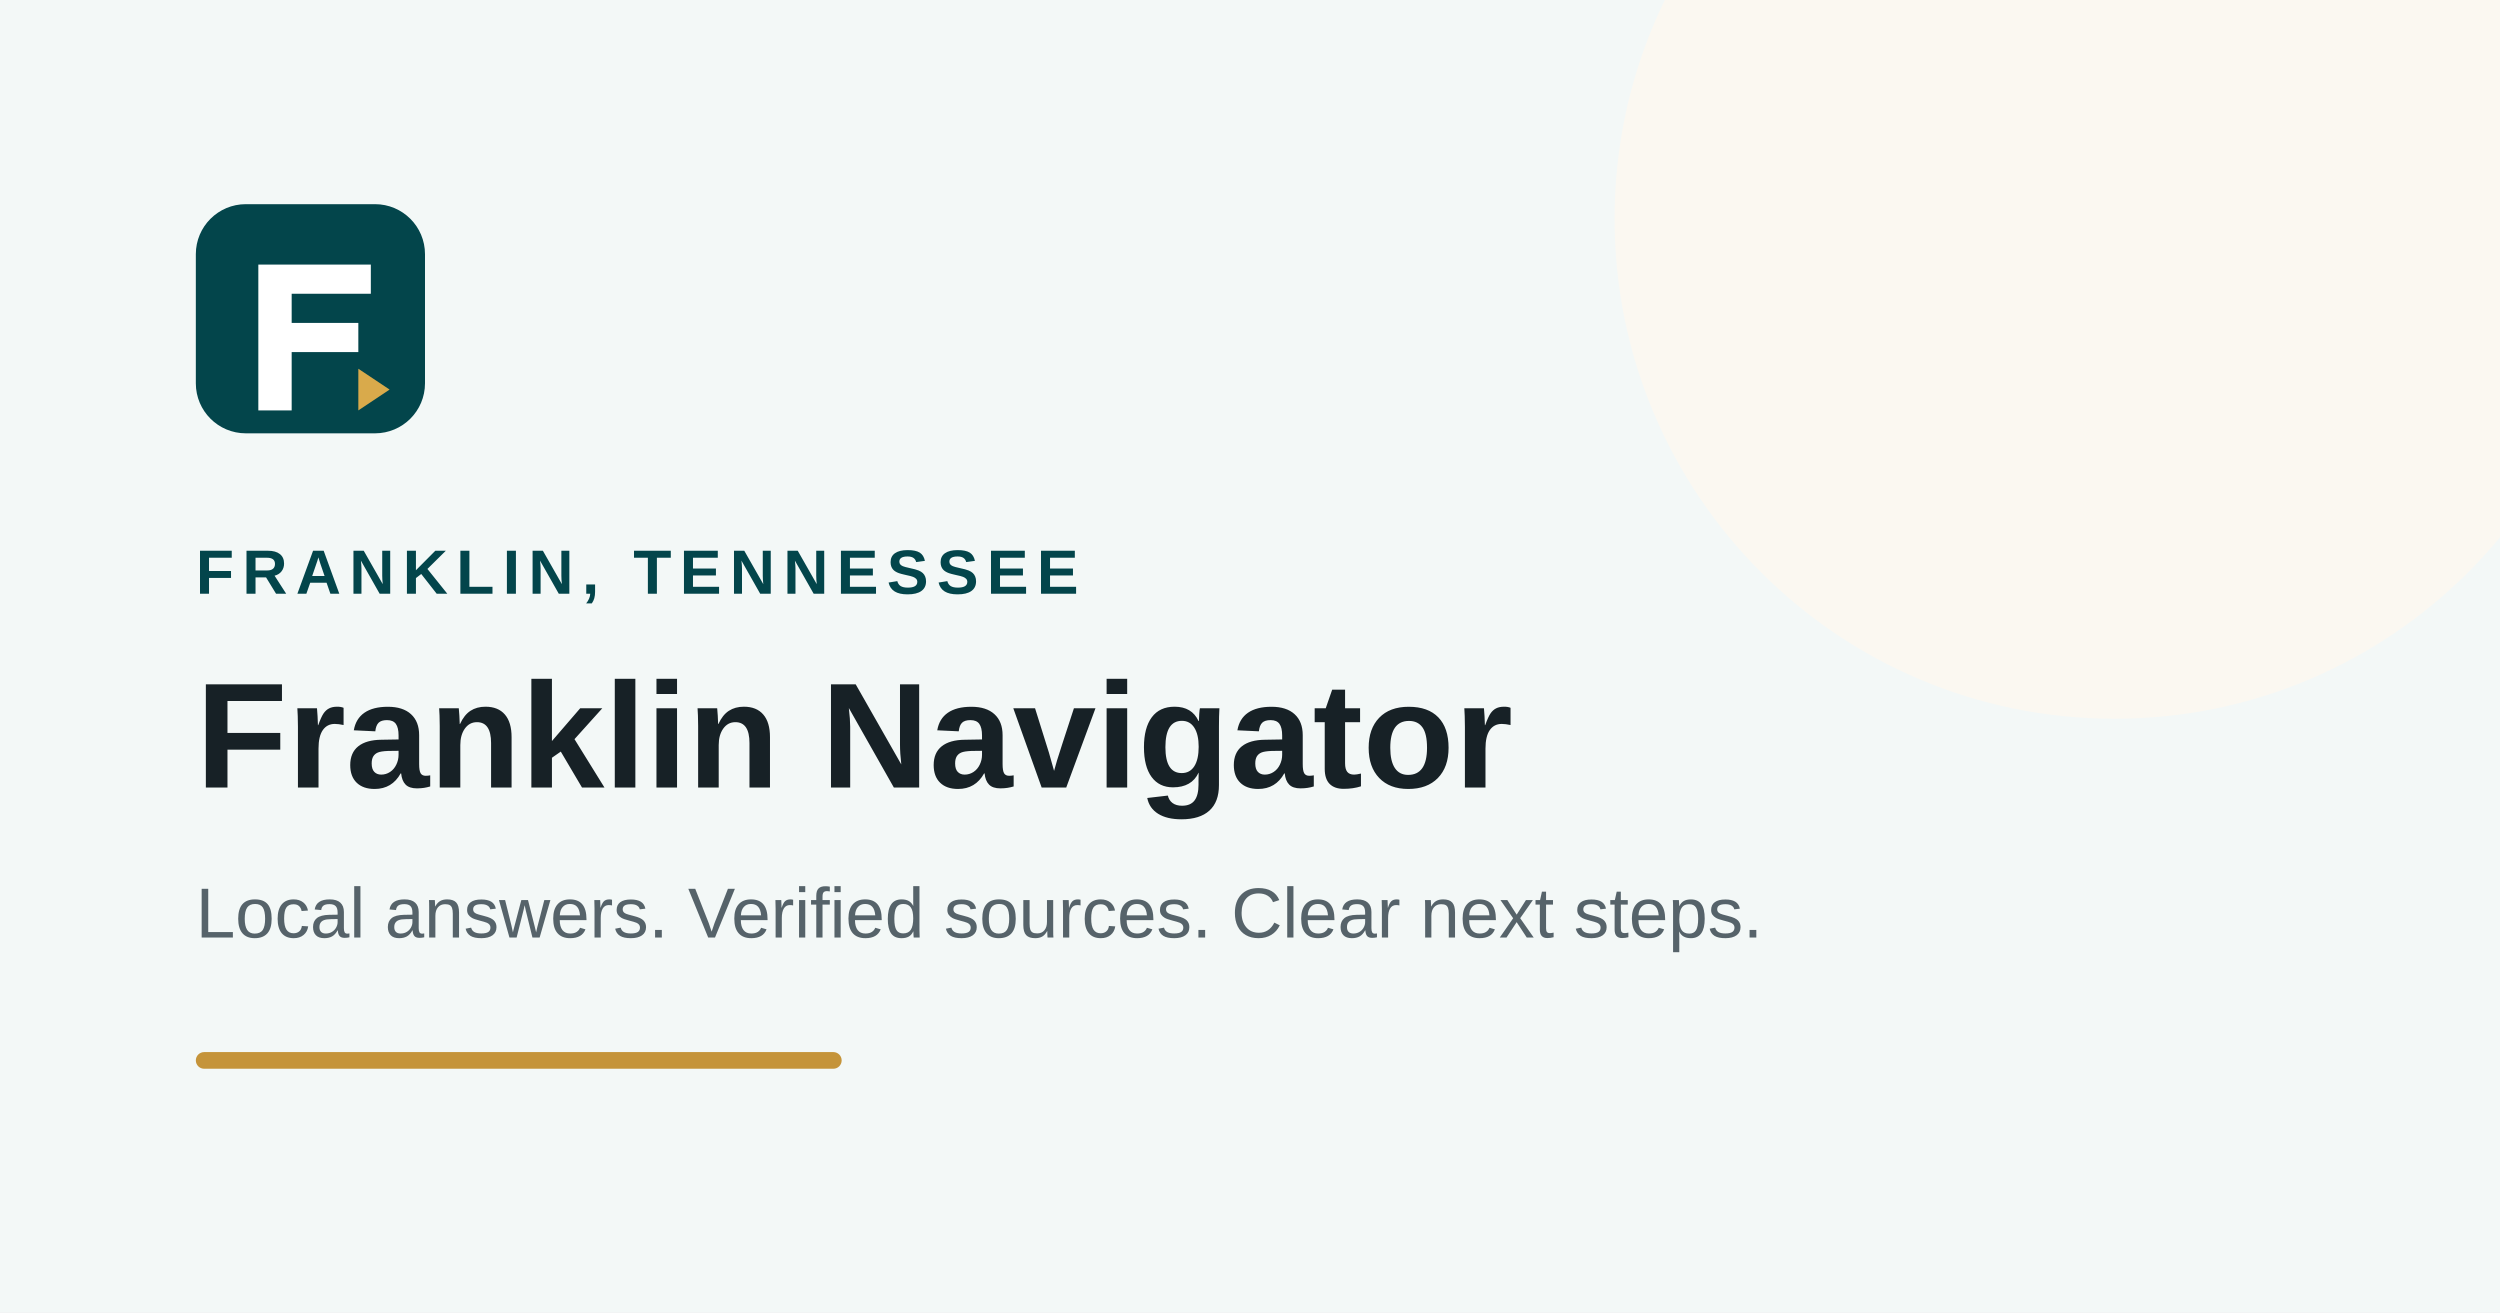
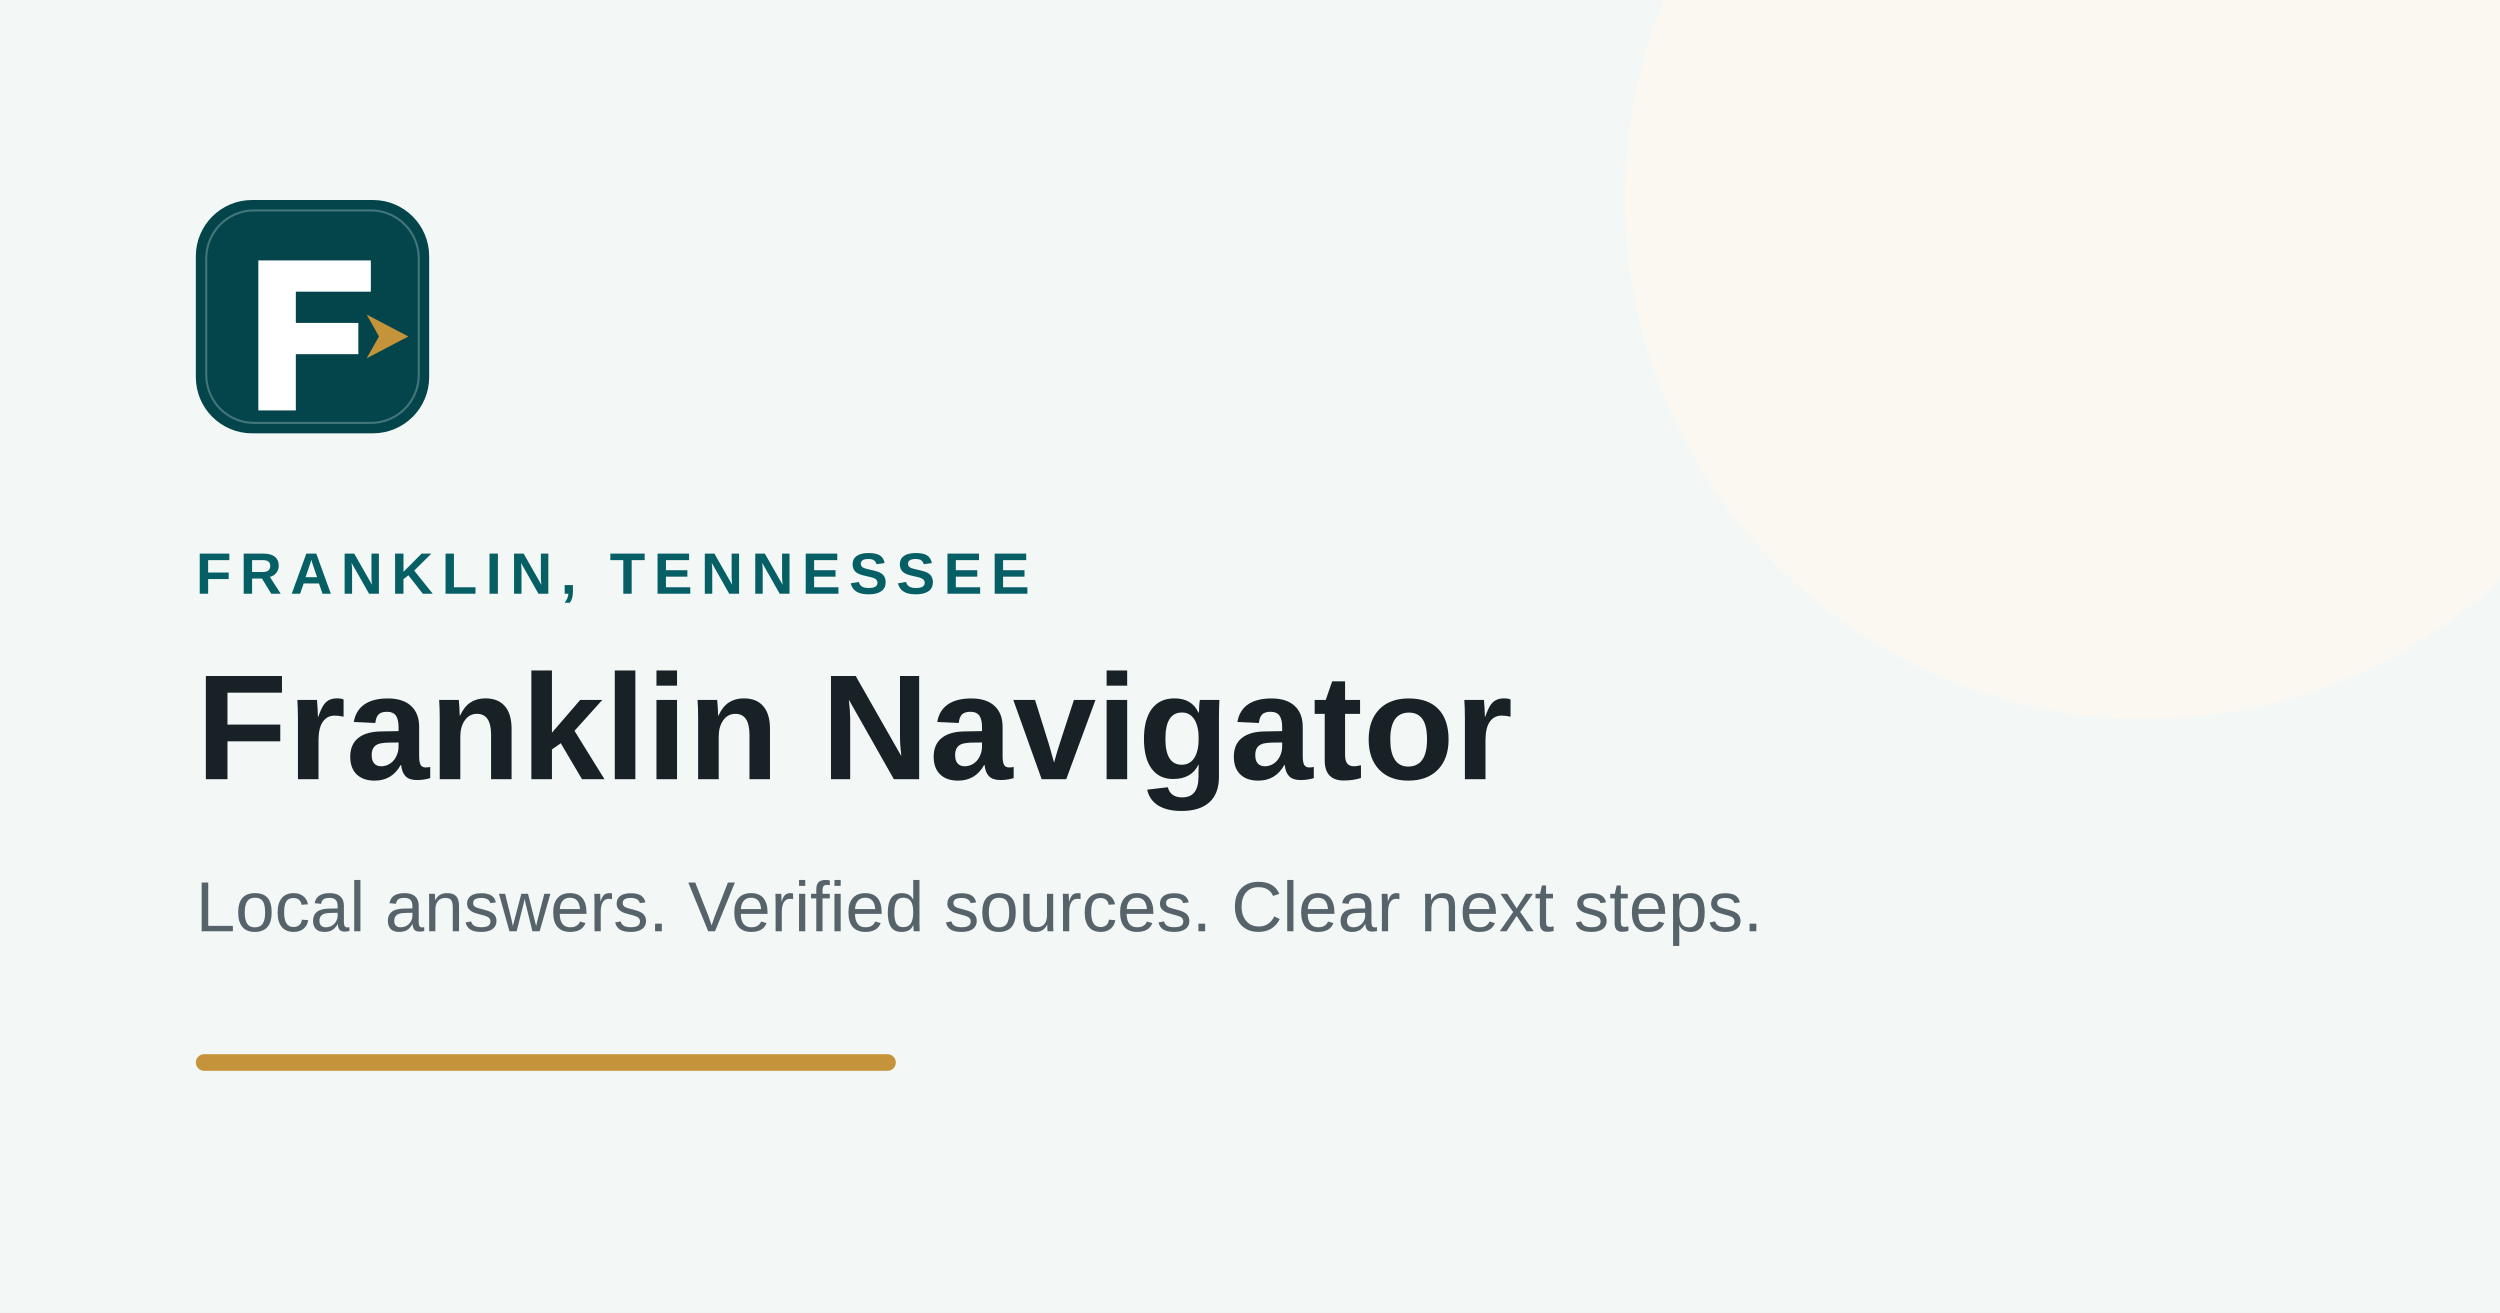
<svg xmlns="http://www.w3.org/2000/svg" width="1200" height="630" viewBox="0 0 1200 630">
  <rect width="1200" height="630" fill="#f3f8f7" />
-   <circle cx="1015" cy="105" r="240" fill="#fbf8f1" />
-   <rect x="94" y="98" width="110" height="110" rx="24" fill="#03454b" />
-   <path d="M124 127h54v14h-38v14h32v14h-32v28h-16z" fill="#fff" />
-   <path d="M172 177l15 10-15 10z" fill="#d9aa4b" />
-   <text x="94" y="285" fill="#03454b" font-family="Arial,Helvetica,sans-serif" font-weight="700" font-size="30" letter-spacing="4">FRANKLIN, TENNESSEE</text>
-   <text x="94" y="378" fill="#172126" font-family="Arial,Helvetica,sans-serif" font-weight="800" font-size="72">Franklin Navigator</text>
-   <text x="94" y="450" fill="#56636a" font-family="Arial,Helvetica,sans-serif" font-size="34">Local answers. Verified sources. Clear next steps.</text>
-   <rect x="94" y="505" width="310" height="8" rx="4" fill="#c5943a" />
+   <circle cx="1030" cy="95" r="250" fill="#fbf8f1" />
+   <rect x="94" y="96" width="112" height="112" rx="27" fill="#03454b" />
+   <rect x="99" y="101" width="102" height="102" rx="23" fill="none" stroke="#d8e7e5" stroke-opacity=".3" />
+   <path d="M124 125h54v15h-36v15h30v15h-30v27h-18z" fill="#fff" />
+   <path d="m176 151 20 10.5-20 10.5 5.9-10.5z" fill="#c5943a" />
+   <text x="94" y="285" fill="#075f66" font-family="Arial,Helvetica,sans-serif" font-weight="700" font-size="28" letter-spacing="4">FRANKLIN, TENNESSEE</text>
+   <text x="94" y="374" fill="#172126" font-family="Arial,Helvetica,sans-serif" font-weight="800" font-size="72">Franklin Navigator</text>
+   <text x="94" y="447" fill="#56636a" font-family="Arial,Helvetica,sans-serif" font-size="34">Local answers. Verified sources. Clear next steps.</text>
+   <rect x="94" y="506" width="336" height="8" rx="4" fill="#c5943a" />
</svg>
